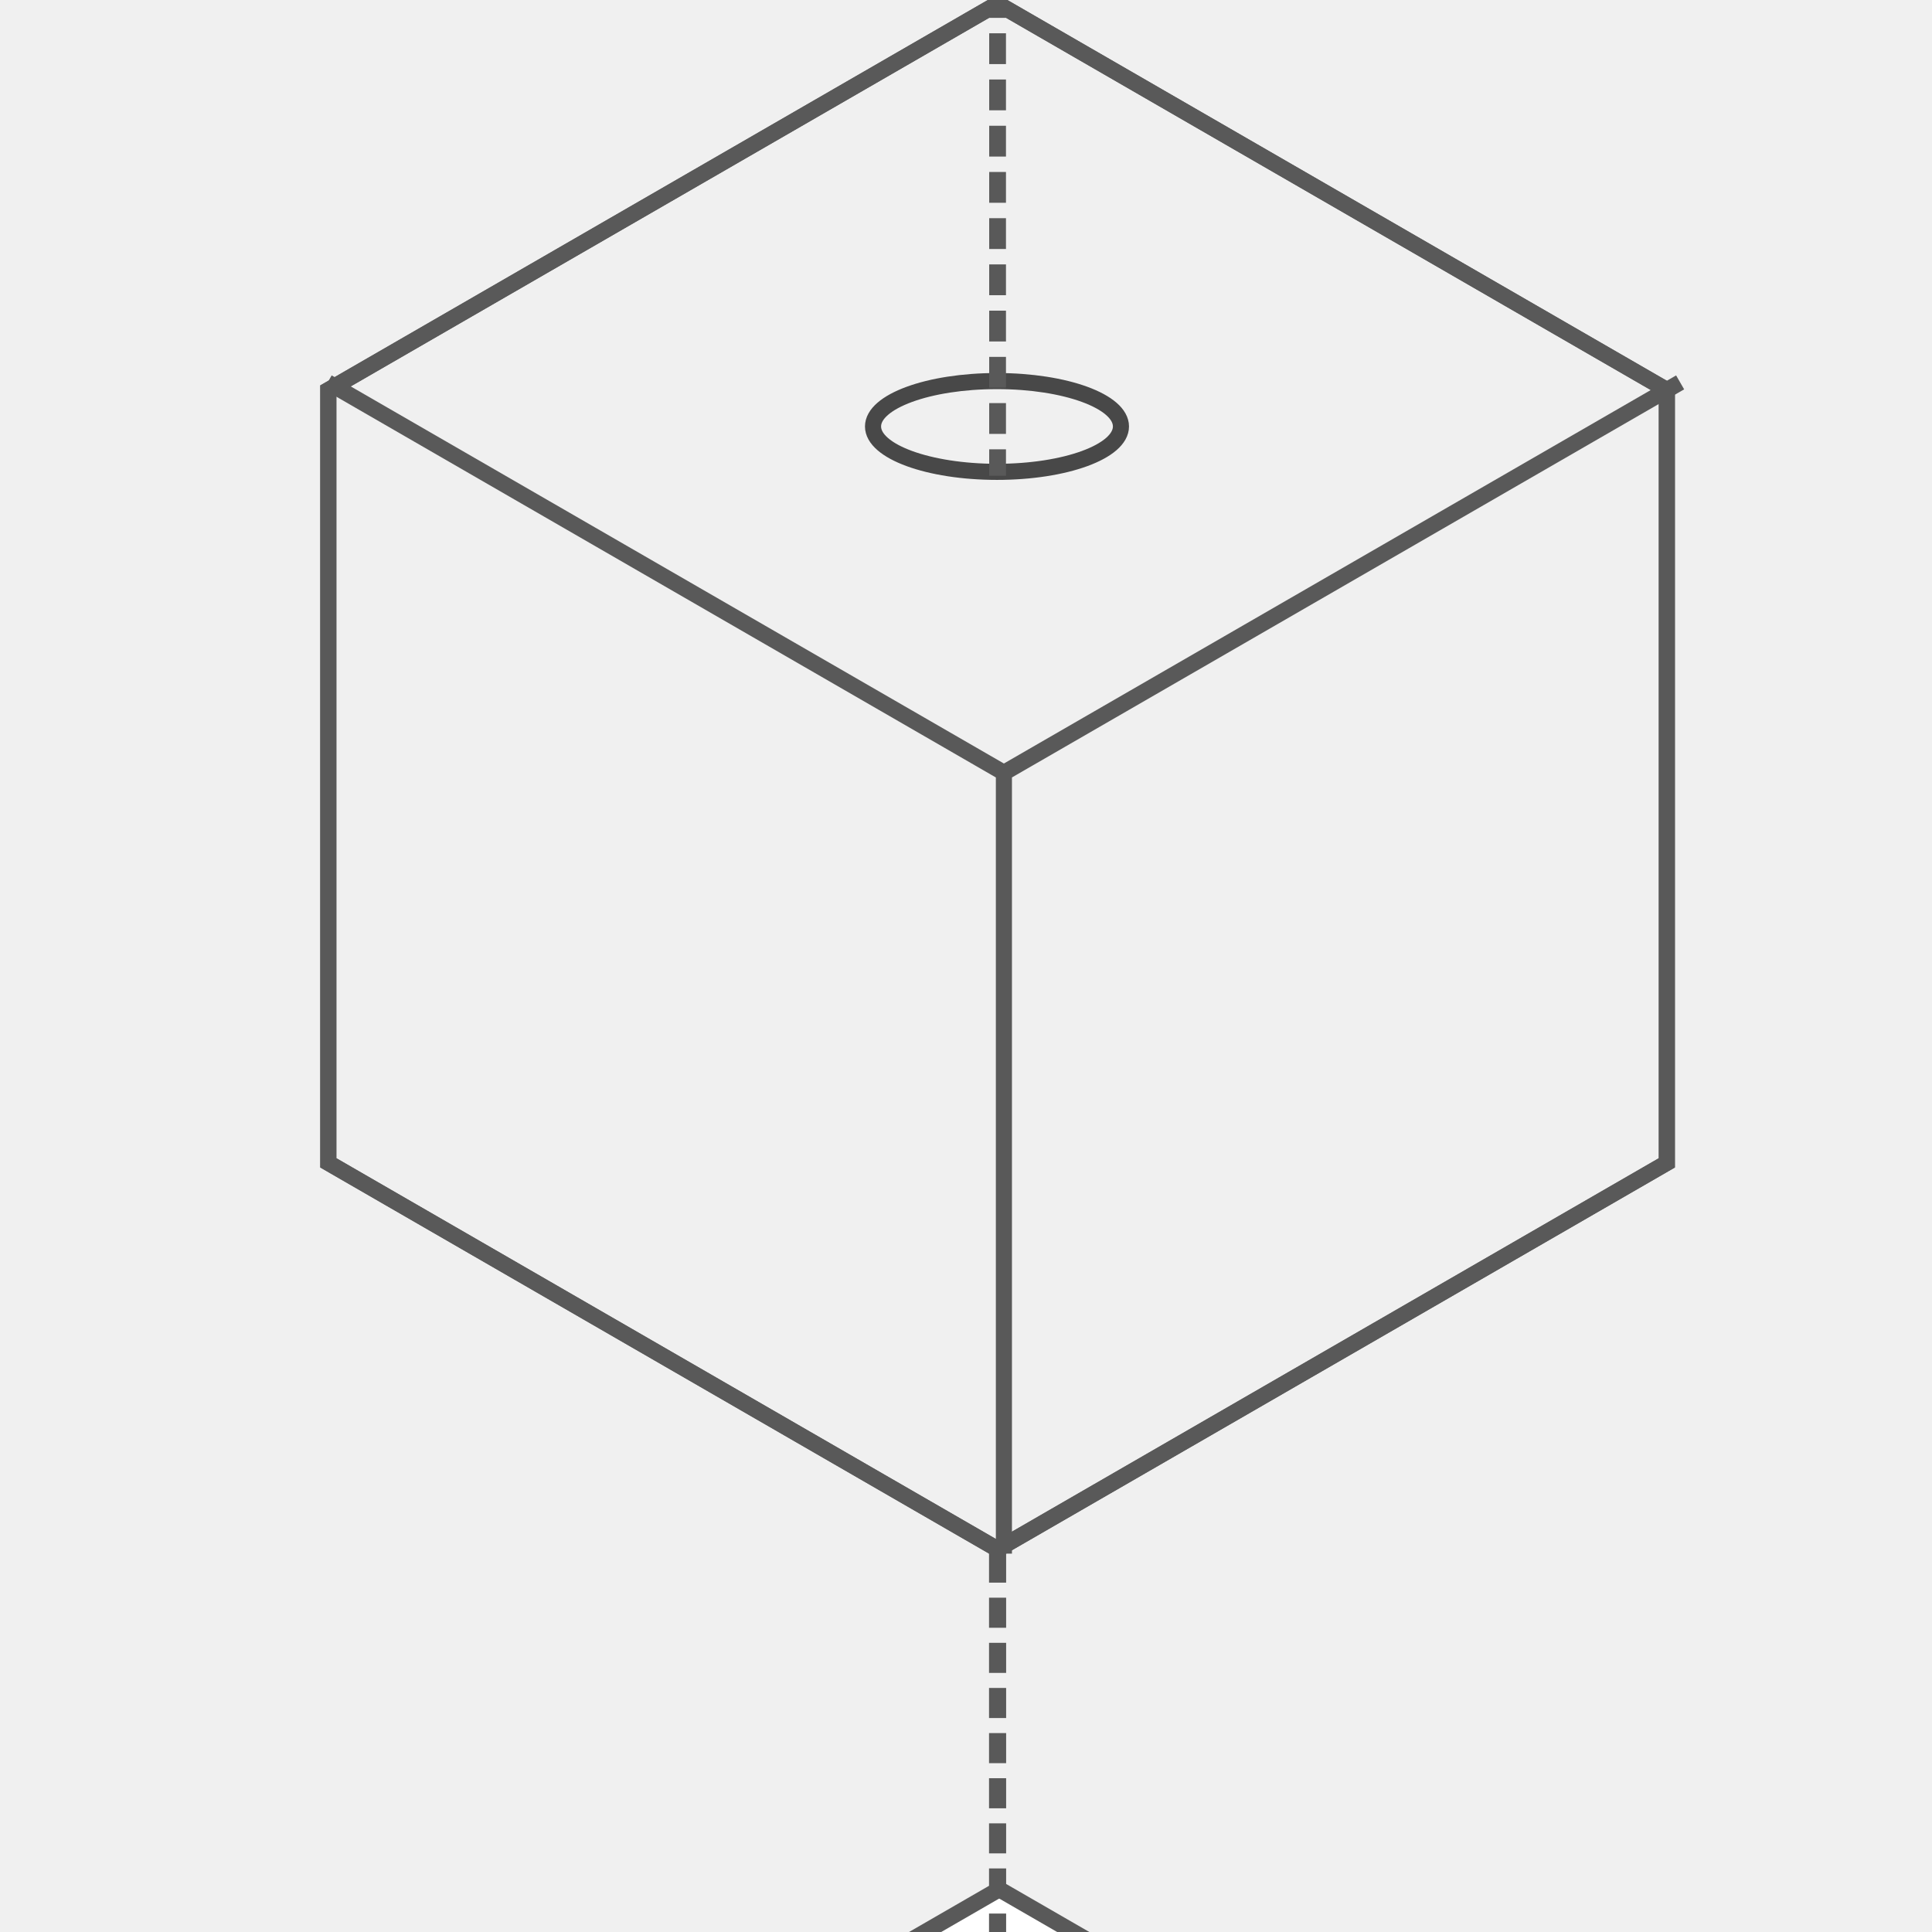
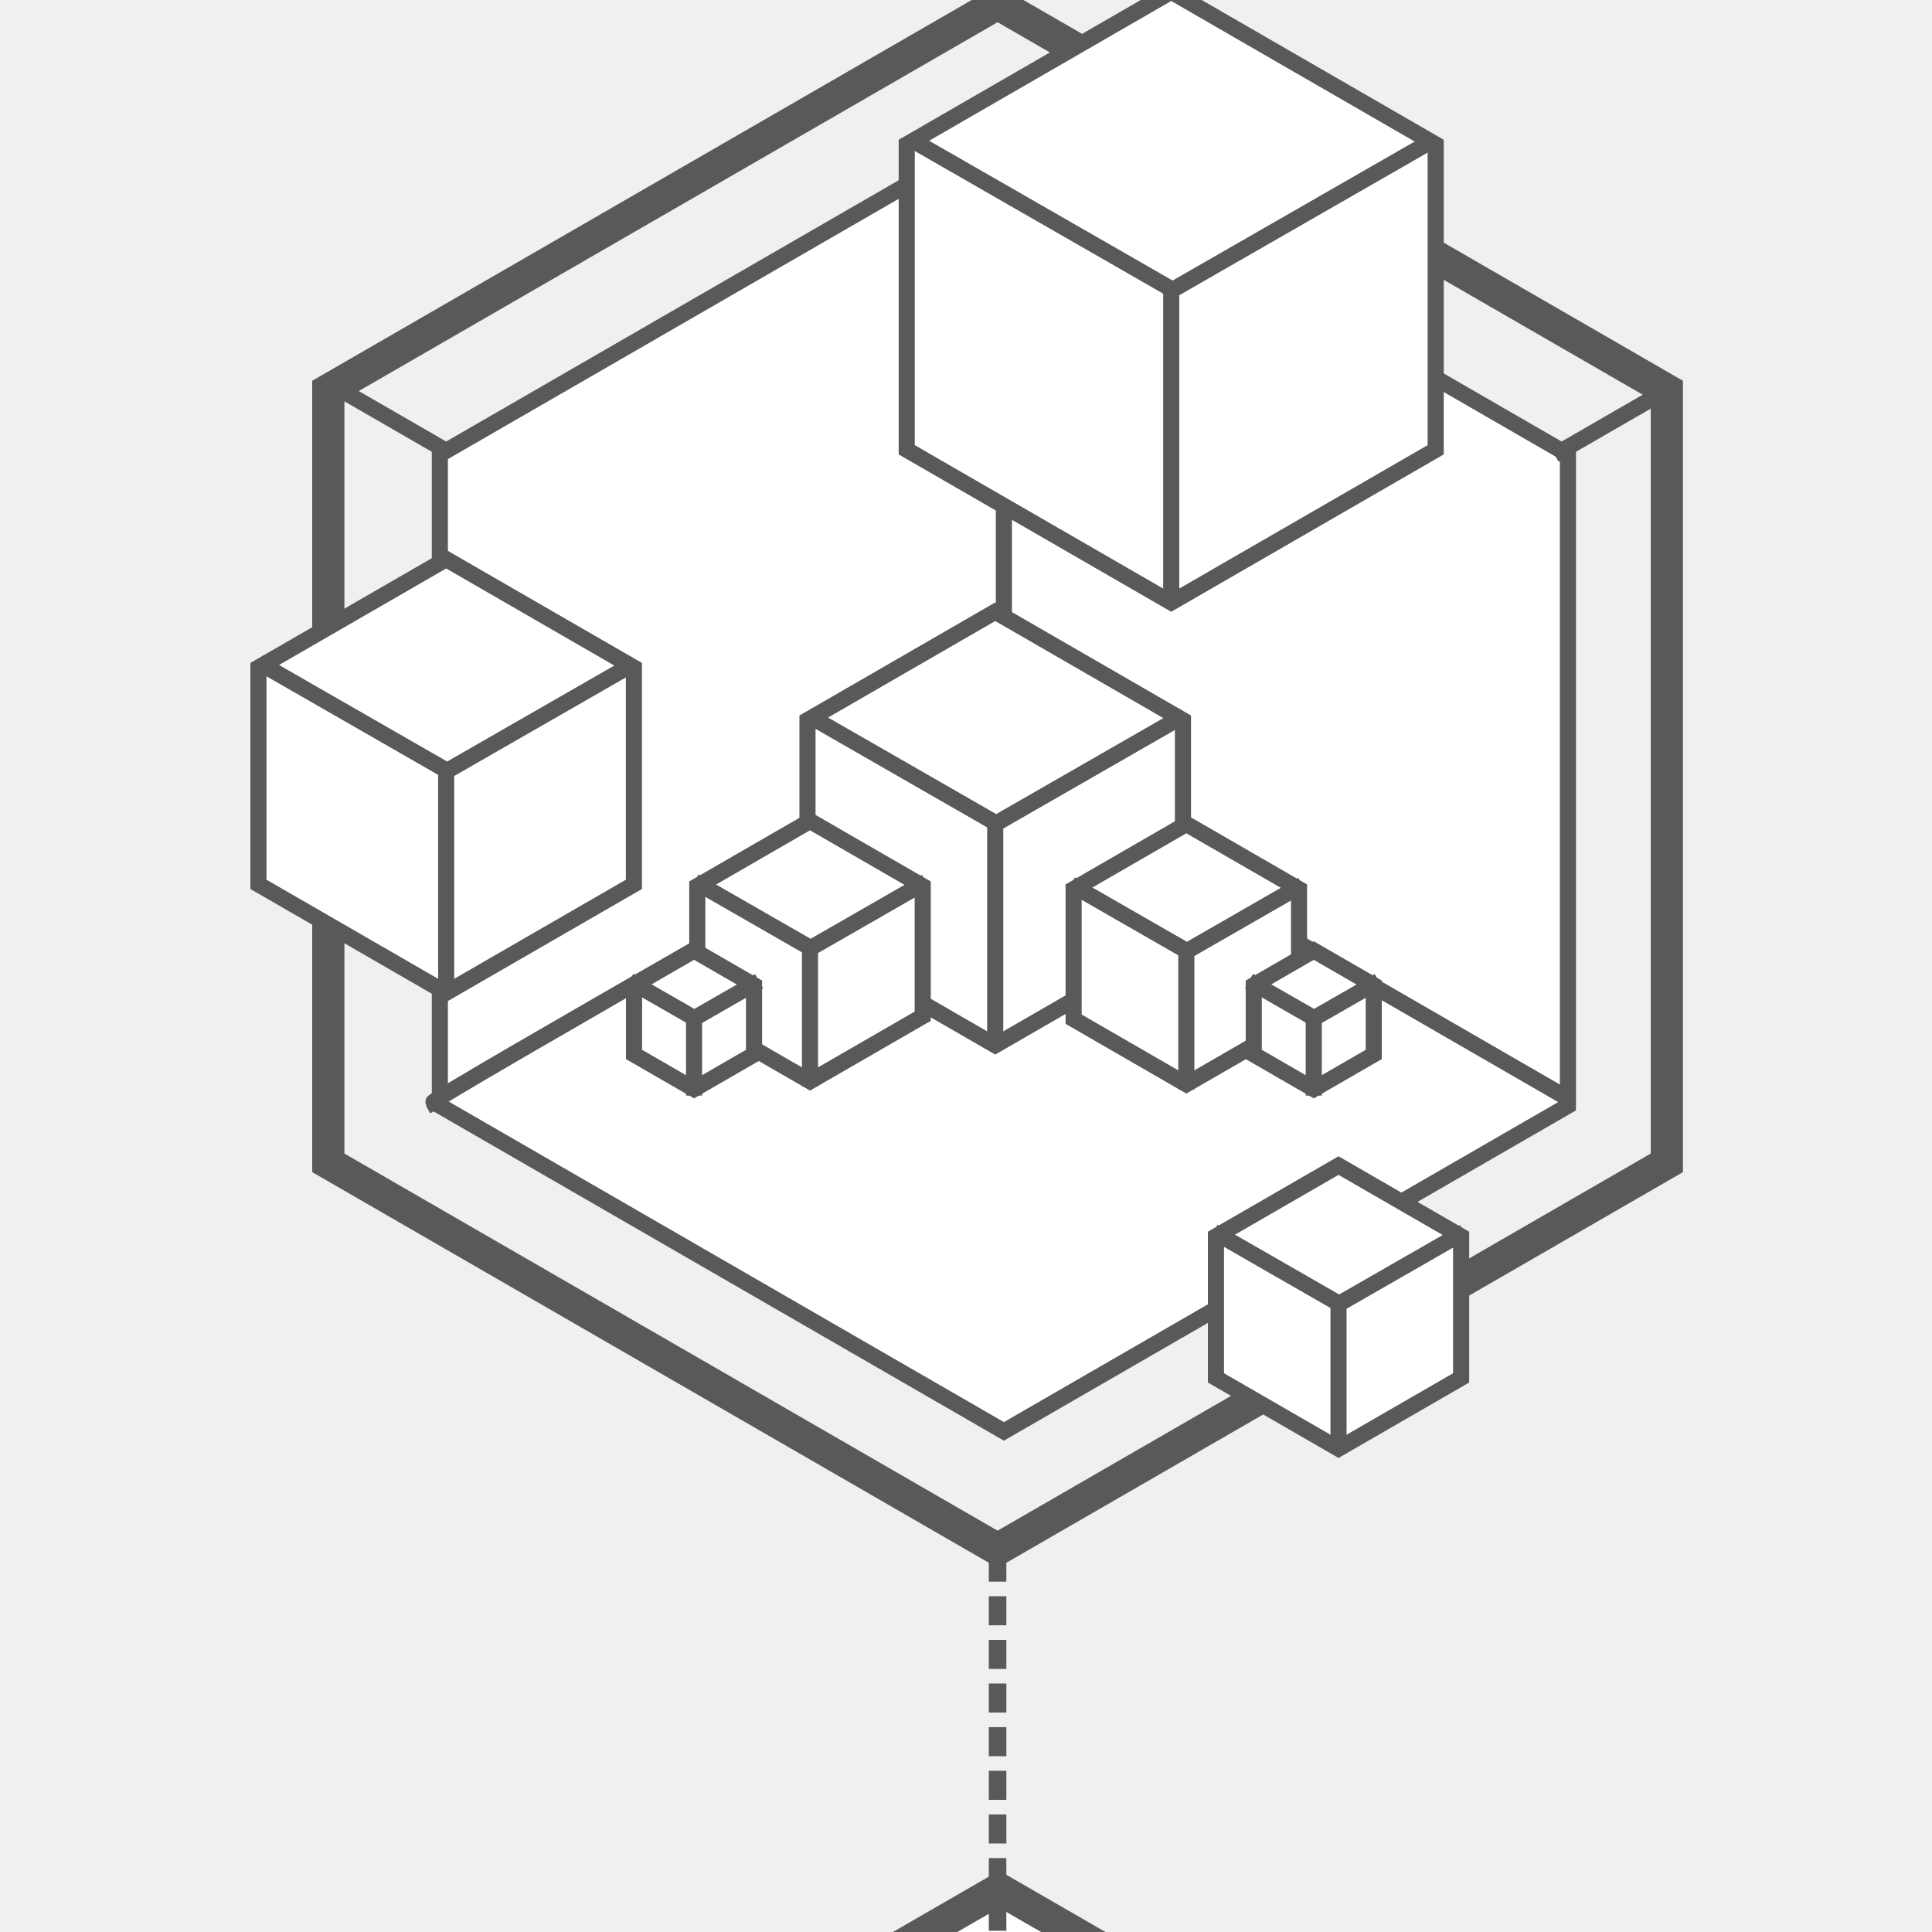
- <svg xmlns="http://www.w3.org/2000/svg" viewBox="0 0 600 600" fill-rule="evenodd" clip-rule="evenodd" stroke-linecap="square" stroke-linejoin="round" stroke-miterlimit="1.414">
-   <path d="M102.462 946.72l207.846 120 207.846-120v-240l-207.846-120-207.846 120v240z" fill="#fff" />
-   <path d="M310.308 1069.607L99.962 948.163V705.277l210.346-121.444 210.346 121.444v242.886l-210.346 121.444zm0-5.774l205.346-118.556V708.163L310.308 589.607 104.962 708.163v237.114l205.346 118.556z" fill="#595959" />
-   <ellipse cx="315.625" cy="1201.45" rx="38.497" ry="14.096" fill="none" stroke-width="5" stroke="#484848" transform="translate(-6 -1069.01)" />
-   <path d="M309.808 484.02L99.462 362.575V119.69L309.808-1.755 520.154 119.69v242.885L309.808 484.02zm0-5.774L515.154 359.69V122.575L309.808 4.02 104.462 122.575V359.69l205.346 118.555z" fill="#595959" />
-   <path d="M309.808 484.02L99.462 362.575V119.69L309.808-1.755 520.154 119.69v242.885L309.808 484.02zm0-5.774L515.154 359.69V122.575L309.808 4.02 104.462 122.575V359.69l205.346 118.555z" fill="#595959" />
-   <path d="M259.808 490v260" fill="none" stroke-width="5.29" stroke-linecap="butt" stroke-linejoin="bevel" stroke-dasharray="10.58,5.29,0,0" stroke="#595959" transform="matrix(1.00408 0 0 .88302 48.94 49.487)" />
-   <path d="M259.808 490v260" fill="none" stroke-width="4.67" stroke-linecap="butt" stroke-linejoin="bevel" stroke-dasharray="9.33,4.67,0,0" stroke="#595959" transform="matrix(1.11565 0 0 1.02544 19.954 -621.333)" />
-   <path d="M311.77 480V240L103.922 120M311.77 240l207.845-120M311.77 240l207.845-120" fill="none" stroke-width="5" stroke="#595959" />
+ <svg xmlns="http://www.w3.org/2000/svg" width="100%" height="100%" viewBox="0 0 600 600" version="1.1" xml:space="preserve" style="fill-rule:evenodd;clip-rule:evenodd;stroke-linejoin:bevel;stroke-miterlimit:1.414;">
+   <g transform="matrix(1,0,0,1,-0,-600)">
+     <g id="Layer1" transform="matrix(1,0,0,1,-200,600)">
+       <g transform="matrix(1,0,0,1,250.5,596.72)">
+         <g>
+           <g>
+             <g>
+               <path d="M51.962,350L259.808,470L467.654,350L467.654,110L259.808,-10L51.962,110L51.962,350Z" style="fill:white;" />
+               <path d="M259.808,475.774L46.962,352.887L46.962,107.113L259.808,-15.774L472.654,107.113L472.654,352.887L259.808,475.774ZM259.808,464.226L462.654,347.113L462.654,112.887L259.808,-4.226L56.962,112.887L56.962,347.113L259.808,464.226Z" style="fill:rgb(89,89,89);" />
+             </g>
+           </g>
+         </g>
+       </g>
+       <g transform="matrix(1,0,0,1,250,11.1325)">
+         <path d="M259.808,472.887L49.462,351.443L49.462,108.557L259.808,-12.887L470.154,108.557L470.154,351.443L259.808,472.887ZM259.808,467.113L465.154,348.557L465.154,111.443L259.808,-7.113L54.462,111.443L54.462,348.557L259.808,467.113Z" style="fill:rgb(89,89,89);" />
+       </g>
+       <g transform="matrix(1,0,0,1,250,11.1325)">
+         <path d="M259.808,475.773L46.962,352.887L46.962,107.113L259.808,-15.773L472.654,107.113L472.654,352.887L259.808,475.773ZM259.808,464.226L462.654,347.113L462.654,112.887L259.808,-4.226L56.962,112.887L56.962,347.113L259.808,464.226Z" style="fill:rgb(89,89,89);" />
+       </g>
+       <g transform="matrix(1.00408,0,0,0.833457,248.94,73.775)">
+         <path d="M259.808,490L259.808,750" style="fill:none;stroke-width:5.42px;stroke-dasharray:10.84,5.42,0,0;stroke:rgb(89,89,89);" />
+       </g>
+       <g transform="matrix(0.619803,0,0,0.461538,348.778,-345.021)">
+         <path d="M259.808,490L259.808,750" style="fill:none;stroke-width:9.15px;stroke-dasharray:18.3,9.15,0,0;stroke:rgb(89,89,89);" />
+       </g>
+       <g transform="matrix(0.842771,0,0,0.842771,292.811,48.4277)">
+         <path d="M51.962,350L259.808,470L467.654,350L467.654,110L259.808,-10L51.962,110L51.962,350Z" style="fill:white;" />
+         <path d="M259.808,473.425L48.995,351.713L48.995,108.287L259.808,-13.425L470.62,108.287L470.62,351.713L259.808,473.425ZM259.808,466.575L464.687,348.287L464.687,111.713L259.808,-6.575L54.928,111.713L54.928,348.287L259.808,466.575Z" style="fill:rgb(89,89,89);" />
+       </g>
+       <g transform="matrix(0.977693,0,0,0.977693,206.955,-781.262)">
+         <path d="M311.769,840L311.769,1044.53" style="fill:none;stroke-width:5.11px;stroke-linecap:square;stroke-linejoin:round;stroke:rgb(89,89,89);" />
+       </g>
+       <g transform="matrix(1,0,0,1,200,-600)">
+         <path d="M484.974,940L311.769,840C311.769,840 133.899,941.243 134.527,942.331" style="fill:none;stroke-width:5px;stroke-linecap:square;stroke-linejoin:round;stroke:rgb(89,89,89);" />
+       </g>
+       <g transform="matrix(1,0,0,1,51.9615,-150)">
+         <g transform="matrix(0.39518,0,0,0.39518,409.098,151.373)">
+           <path d="M51.962,350L259.808,470L467.654,350L467.654,110L259.808,-10L51.962,110L51.962,350Z" style="fill:white;" />
+           <path d="M259.808,477.305L45.635,353.652L45.635,106.348L259.808,-17.305L473.98,106.348L473.98,353.652L259.808,477.305ZM259.808,462.695L461.327,346.348L461.327,113.652L259.808,-2.695L58.288,113.652L58.288,346.348L259.808,462.695Z" style="fill:rgb(89,89,89);" />
+         </g>
+         <g transform="matrix(0.988676,0,0,0.983314,203.962,-585.983)">
+           <path d="M231.39,793.593L311.769,840L391.621,793.898" style="fill:none;stroke-width:5.07px;stroke-linecap:square;stroke-linejoin:round;stroke:rgb(89,89,89);" />
+         </g>
+         <g transform="matrix(0.949349,0,0,0.949349,215.791,-557.453)">
+           <path d="M311.769,940L311.769,840" style="fill:none;stroke-width:5.27px;stroke-linecap:square;stroke-linejoin:round;stroke:rgb(89,89,89);" />
+         </g>
+       </g>
+       <g transform="matrix(0.709814,0,0,0.709814,-24.697,69.0186)">
+         <g transform="matrix(0.39518,0,0,0.39518,409.098,151.373)">
+           <path d="M51.962,350L259.808,470L467.654,350L467.654,110L259.808,-10L51.962,110L51.962,350Z" style="fill:white;" />
+           <path d="M259.808,480.291L43.049,355.146L43.049,104.854L259.808,-20.291L476.566,104.854L476.566,355.146L259.808,480.291ZM259.808,459.709L458.741,344.854L458.741,115.146L259.808,0.291L60.874,115.146L60.874,344.854L259.808,459.709Z" style="fill:rgb(89,89,89);" />
+         </g>
+         <g transform="matrix(0.988676,0,0,0.983314,203.962,-585.983)">
+           <path d="M231.39,793.593L311.769,840L391.621,793.898" style="fill:none;stroke-width:7.14px;stroke-linecap:square;stroke-linejoin:round;stroke:rgb(89,89,89);" />
+         </g>
+         <g transform="matrix(0.949349,0,0,0.949349,215.791,-557.453)">
+           <path d="M311.769,940L311.769,840" style="fill:none;stroke-width:7.42px;stroke-linecap:square;stroke-linejoin:round;stroke:rgb(89,89,89);" />
+         </g>
+       </g>
+       <g transform="matrix(0.463487,0,0,0.463487,378.494,293.651)">
+         <g transform="matrix(0.39518,0,0,0.39518,409.098,151.373)">
+           <path d="M51.962,350L259.808,470L467.654,350L467.654,110L259.808,-10L51.962,110L51.962,350Z" style="fill:white;" />
+           <path d="M259.808,485.761L38.312,357.881L38.312,102.12L259.808,-25.761L481.303,102.12L481.303,357.881L259.808,485.761ZM259.808,454.239L454.005,342.12L454.005,117.881L259.808,5.761L65.611,117.881L65.611,342.12L259.808,454.239Z" style="fill:rgb(89,89,89);" />
+         </g>
+         <g transform="matrix(0.988676,0,0,0.983314,203.962,-585.983)">
+           <path d="M231.39,793.593L311.769,840L391.621,793.898" style="fill:none;stroke-width:10.94px;stroke-linecap:square;stroke-linejoin:round;stroke:rgb(89,89,89);" />
+         </g>
+         <g transform="matrix(0.949349,0,0,0.949349,215.791,-557.453)">
+           <path d="M311.769,940L311.769,840" style="fill:none;stroke-width:11.36px;stroke-linecap:square;stroke-linejoin:round;stroke:rgb(89,89,89);" />
+         </g>
+       </g>
+       <g transform="matrix(0.709814,0,0,0.709814,145.815,85.3389)">
+         <g transform="matrix(0.39518,0,0,0.39518,409.098,151.373)">
+           <path d="M51.962,350L259.808,470L467.654,350L467.654,110L259.808,-10L51.962,110L51.962,350Z" style="fill:white;" />
+           <path d="M259.808,480.291L43.049,355.146L43.049,104.854L259.808,-20.291L476.566,104.854L476.566,355.146L259.808,480.291ZM259.808,459.709L458.741,344.854L458.741,115.146L259.808,0.291L60.874,115.146L60.874,344.854L259.808,459.709Z" style="fill:rgb(89,89,89);" />
+         </g>
+         <g transform="matrix(0.988676,0,0,0.983314,203.962,-585.983)">
+           <path d="M231.39,793.593L311.769,840L391.621,793.898" style="fill:none;stroke-width:7.14px;stroke-linecap:square;stroke-linejoin:round;stroke:rgb(89,89,89);" />
+         </g>
+         <g transform="matrix(0.949349,0,0,0.949349,215.791,-557.453)">
+           <path d="M311.769,940L311.769,840" style="fill:none;stroke-width:7.42px;stroke-linecap:square;stroke-linejoin:round;stroke:rgb(89,89,89);" />
+         </g>
+       </g>
+       <g transform="matrix(0.426139,0,0,0.426139,350.339,193.076)">
+         <g transform="matrix(0.39518,0,0,0.39518,409.098,151.373)">
+           <path d="M51.962,350L259.808,470L467.654,350L467.654,110L259.808,-10L51.962,110L51.962,350Z" style="fill:white;" />
+           <path d="M259.808,487.142L37.116,358.571L37.116,101.429L259.808,-27.142L482.499,101.429L482.499,358.571L259.808,487.142ZM259.808,452.858L452.808,341.429L452.808,118.571L259.808,7.142L66.807,118.571L66.807,341.429L259.808,452.858Z" style="fill:rgb(89,89,89);" />
+         </g>
+         <g transform="matrix(0.988676,0,0,0.983314,203.962,-585.983)">
+           <path d="M231.39,793.593L311.769,840L391.621,793.898" style="fill:none;stroke-width:11.9px;stroke-linecap:square;stroke-linejoin:round;stroke:rgb(89,89,89);" />
+         </g>
+         <g transform="matrix(0.949349,0,0,0.949349,215.791,-557.453)">
+           <path d="M311.769,940L311.769,840" style="fill:none;stroke-width:12.36px;stroke-linecap:square;stroke-linejoin:round;stroke:rgb(89,89,89);" />
+         </g>
+       </g>
+       <g transform="matrix(0.426139,0,0,0.426139,233.468,192.152)">
+         <g transform="matrix(0.39518,0,0,0.39518,409.098,151.373)">
+           <path d="M51.962,350L259.808,470L467.654,350L467.654,110L259.808,-10L51.962,110L51.962,350Z" style="fill:white;" />
+           <path d="M259.808,487.142L37.116,358.571L37.116,101.429L259.808,-27.142L482.499,101.429L482.499,358.571L259.808,487.142ZM259.808,452.858L452.808,341.429L452.808,118.571L259.808,7.142L66.807,118.571L66.807,341.429L259.808,452.858Z" style="fill:rgb(89,89,89);" />
+         </g>
+         <g transform="matrix(0.988676,0,0,0.983314,203.962,-585.983)">
+           <path d="M231.39,793.593L311.769,840L391.621,793.898" style="fill:none;stroke-width:11.9px;stroke-linecap:square;stroke-linejoin:round;stroke:rgb(89,89,89);" />
+         </g>
+         <g transform="matrix(0.949349,0,0,0.949349,215.791,-557.453)">
+           <path d="M311.769,940L311.769,840" style="fill:none;stroke-width:12.36px;stroke-linecap:square;stroke-linejoin:round;stroke:rgb(89,89,89);" />
+         </g>
+       </g>
+       <g transform="matrix(0.22685,0,0,0.22685,491.904,261.757)">
+         <g transform="matrix(0.39518,0,0,0.39518,409.098,151.373)">
+           <path d="M51.962,350L259.808,470L467.654,350L467.654,110L259.808,-10L51.962,110L51.962,350Z" style="fill:white;" />
+           <path d="M259.808,502.201L24.074,366.1L24.074,93.899L259.808,-42.202L495.541,93.899L495.541,366.1L259.808,502.201ZM259.808,437.798L439.766,333.899L439.766,126.1L259.808,22.201L79.849,126.1L79.849,333.899L259.808,437.798Z" style="fill:rgb(89,89,89);" />
+         </g>
+         <g transform="matrix(0.988676,0,0,0.983314,203.962,-585.983)">
+           <path d="M231.39,793.593L311.769,840L391.621,793.898" style="fill:none;stroke-width:22.35px;stroke-linecap:square;stroke-linejoin:round;stroke:rgb(89,89,89);" />
+         </g>
+         <g transform="matrix(0.949349,0,0,0.949349,215.791,-557.453)">
+           <path d="M311.769,940L311.769,840" style="fill:none;stroke-width:23.22px;stroke-linecap:square;stroke-linejoin:round;stroke:rgb(89,89,89);" />
+         </g>
+       </g>
+       <g transform="matrix(1,0,0,1,200,-600)">
+         <path d="M484.974,740L513.487,723.538" style="fill:none;stroke-width:5px;stroke-linecap:square;stroke-linejoin:round;stroke:rgb(89,89,89);" />
+       </g>
+       <g transform="matrix(0.855974,0,0,0.855974,217.617,-494.771)">
+         <path d="M138.564,740L103.923,720" style="fill:none;stroke-width:5.84px;stroke-linecap:square;stroke-linejoin:round;stroke:rgb(89,89,89);" />
+       </g>
+       <g transform="matrix(0.22685,0,0,0.22685,299.444,261.757)">
+         <g transform="matrix(0.39518,0,0,0.39518,409.098,151.373)">
+           <path d="M51.962,350L259.808,470L467.654,350L467.654,110L259.808,-10L51.962,110L51.962,350Z" style="fill:white;" />
+           <path d="M259.808,502.201L24.074,366.1L24.074,93.899L259.808,-42.202L495.541,93.899L495.541,366.1L259.808,502.201ZM259.808,437.798L439.767,333.899L439.767,126.1L259.808,22.201L79.849,126.1L79.849,333.899L259.808,437.798Z" style="fill:rgb(89,89,89);" />
+         </g>
+         <g transform="matrix(0.988676,0,0,0.983314,203.962,-585.983)">
+           <path d="M231.39,793.593L311.769,840L391.621,793.898" style="fill:none;stroke-width:22.35px;stroke-linecap:square;stroke-linejoin:round;stroke:rgb(89,89,89);" />
+         </g>
+         <g transform="matrix(0.949349,0,0,0.949349,215.791,-557.453)">
+           <path d="M311.769,940L311.769,840" style="fill:none;stroke-width:23.22px;stroke-linecap:square;stroke-linejoin:round;stroke:rgb(89,89,89);" />
+         </g>
+       </g>
+     </g>
+   </g>
</svg>
